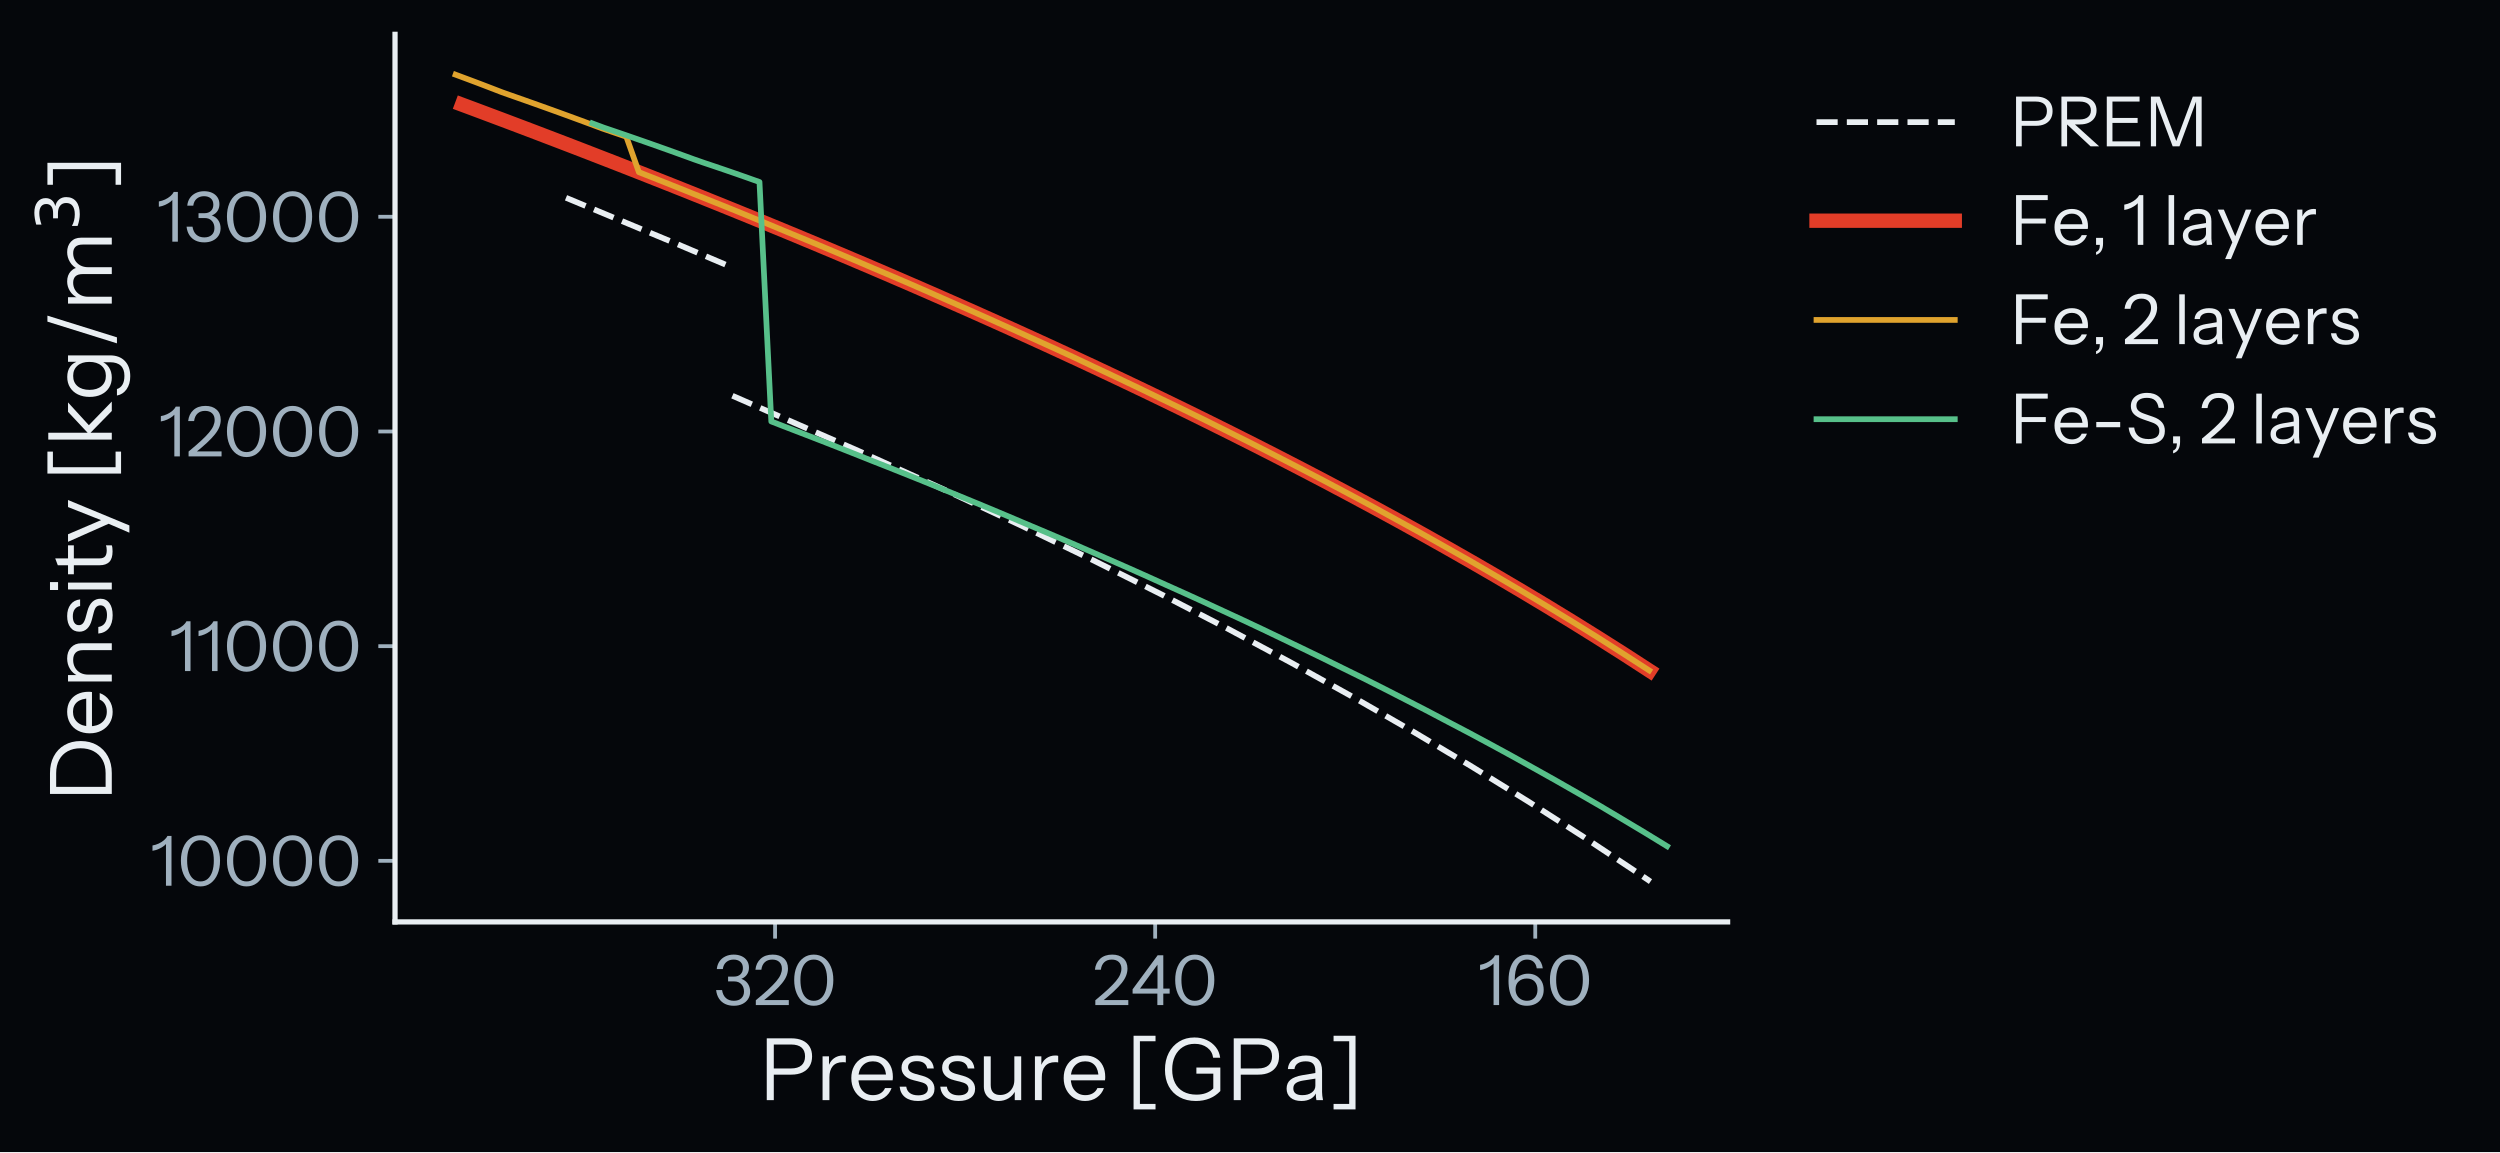
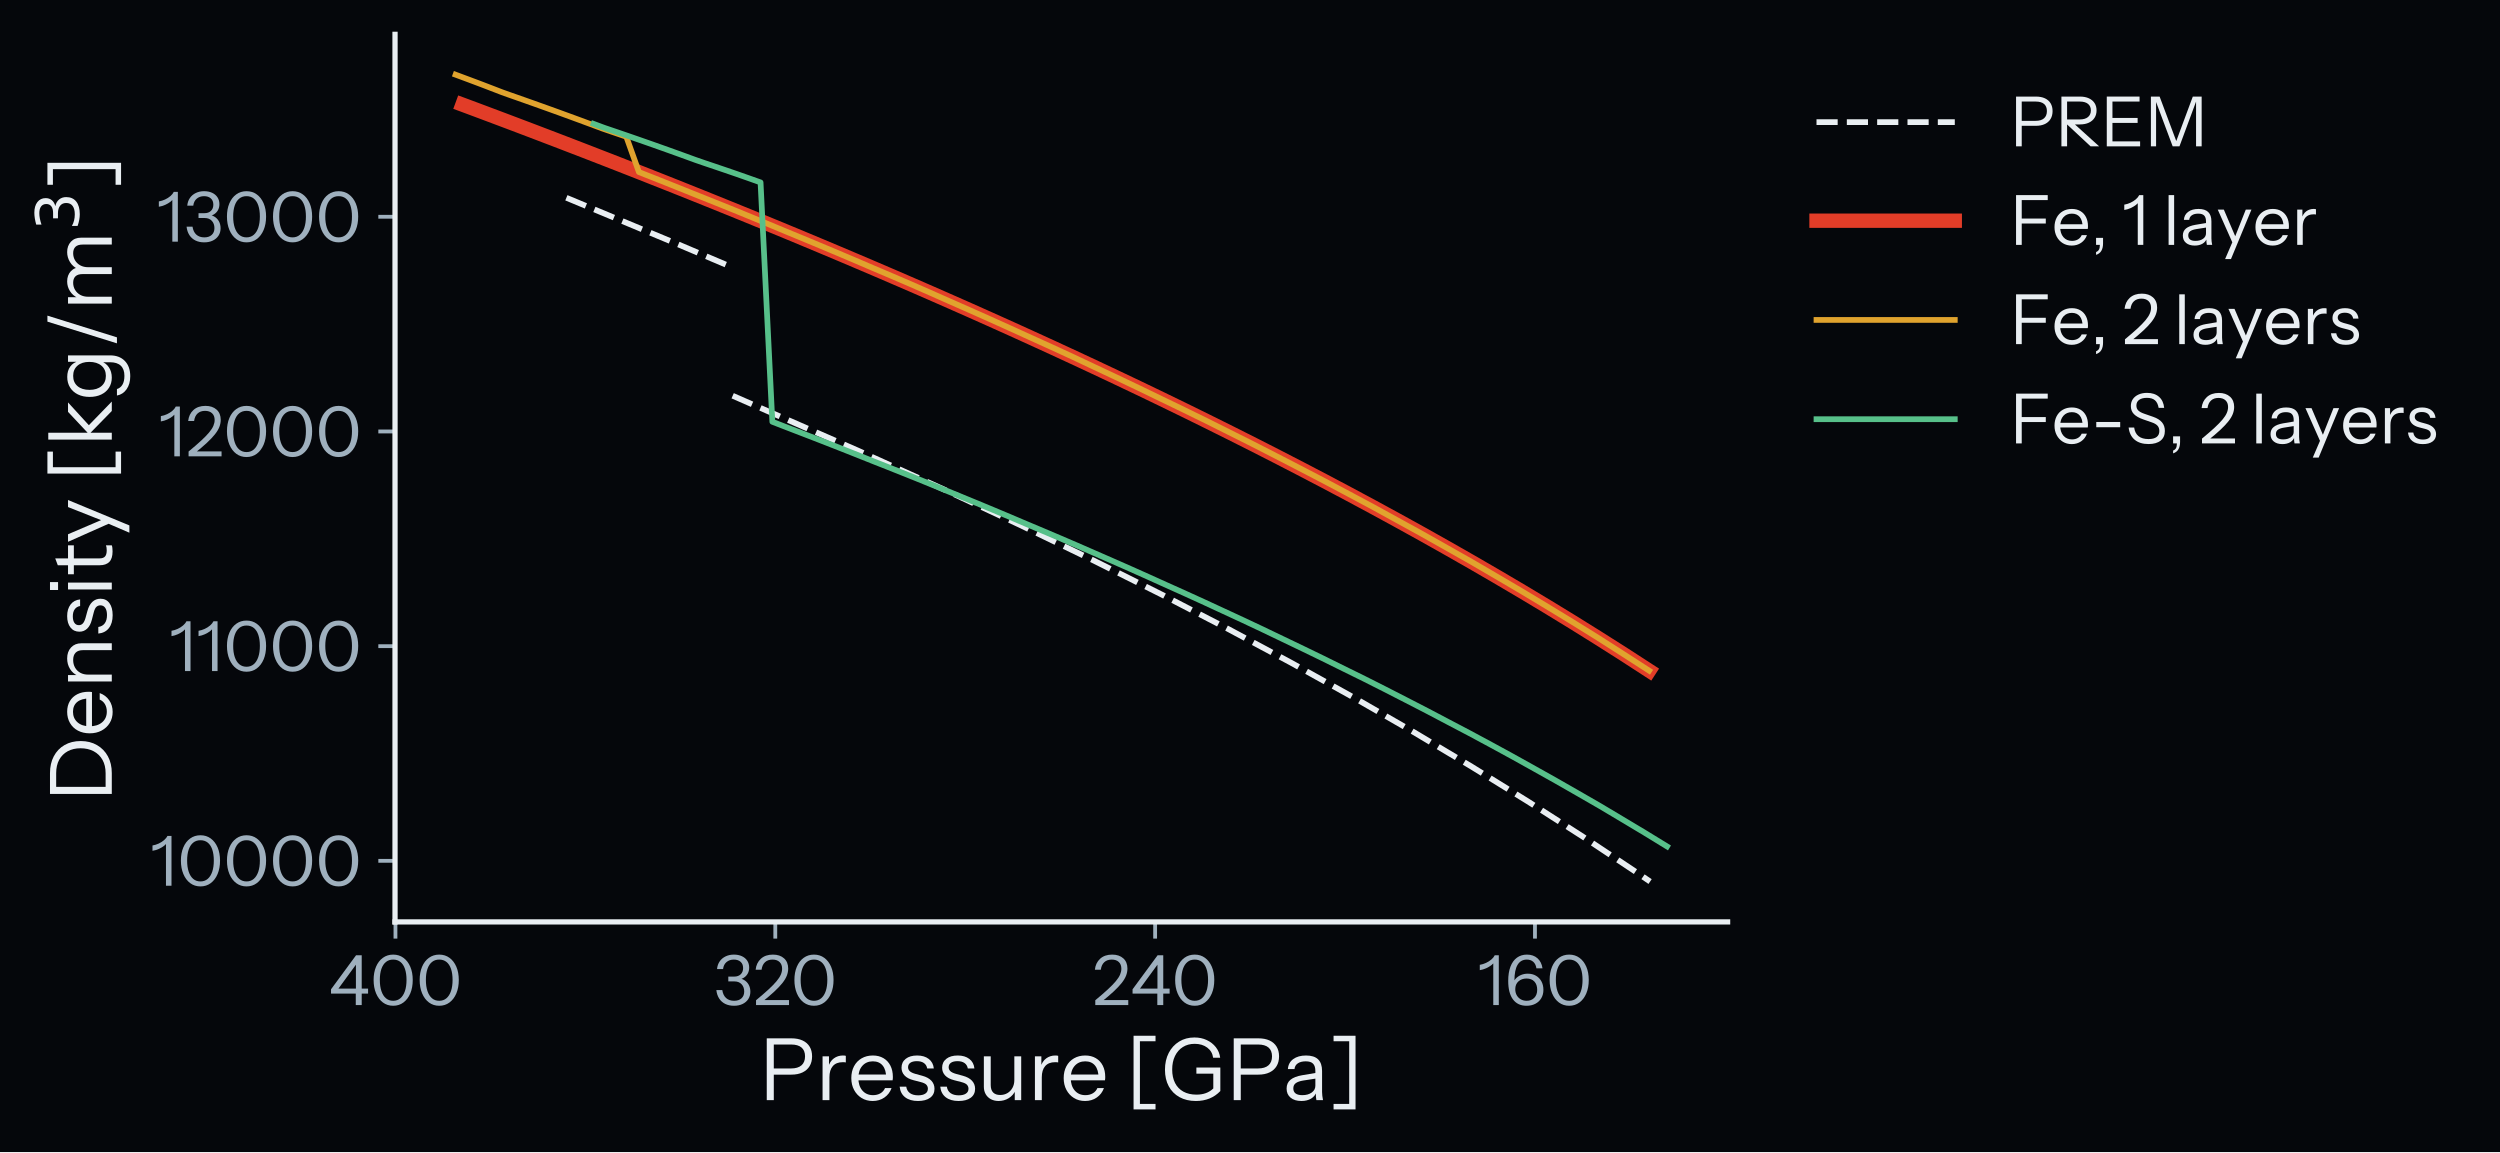
<svg xmlns="http://www.w3.org/2000/svg" xmlns:xlink="http://www.w3.org/1999/xlink" width="524.229pt" height="241.579pt" viewBox="0 0 524.229 241.579" version="1.1">
  <defs>
    <style type="text/css">*{stroke-linejoin: round; stroke-linecap: butt}</style>
  </defs>
  <g id="figure_1">
    <g id="patch_1">
      <path d="M 0 241.579  L 524.229 241.579  L 524.229 0  L 0 0  z " style="fill: #05070b" />
    </g>
    <g id="axes_1">
      <g id="patch_2">
        <path d="M 82.833 193.316  L 362.265 193.316  L 362.265 7.2  L 82.833 7.2  z " style="fill: #05070b" />
      </g>
      <g id="matplotlib.axis_1">
        <g id="xtick_1">
          <g id="line2d_1">
            <defs>
              <path id="m2e974000b8" d="M 0 0  L 0 3.5  " style="stroke: #9fb0be; stroke-width: 0.8" />
            </defs>
            <g>
-               <use xlink:href="#m2e974000b8" x="321.931" y="193.316" style="fill: #9fb0be; stroke: #9fb0be; stroke-width: 0.8" />
+               <use xlink:href="#m2e974000b8" x="321.87" y="193.316" style="fill: #9fb0be; stroke: #9fb0be; stroke-width: 0.8" />
            </g>
          </g>
          <g id="text_1">
-             <g style="fill: #9fb0be" transform="translate(309.9258 210.7564) scale(0.145 -0.145)">
+             <g style="fill: #9fb0be" transform="translate(309.8644 210.7564) scale(0.145 -0.145)">
              <defs>
                <path id="InstrumentSans-Regular-31" d="M 1440 0  L 1440 4083  L 1574 4051  Q 1498 3878 1280 3705  Q 1062 3533 777 3405  Q 493 3277 192 3232  L 192 3725  Q 493 3776 768 3904  Q 1043 4032 1257 4214  Q 1472 4397 1574 4608  L 1952 4608  L 1952 0  L 1440 0  z " transform="scale(0.015625)" />
                <path id="InstrumentSans-Regular-36" d="M 2010 -64  Q 1197 -64 758 528  Q 320 1120 320 2240  Q 320 3014 528 3558  Q 736 4102 1126 4387  Q 1517 4672 2054 4672  Q 2643 4672 3027 4333  Q 3411 3994 3494 3398  L 2931 3398  Q 2874 3795 2640 4003  Q 2406 4211 2048 4211  Q 1478 4211 1187 3724  Q 896 3238 896 2266  L 896 1850  L 749 1907  Q 806 2208 1004 2432  Q 1203 2656 1497 2781  Q 1792 2906 2131 2906  Q 2566 2906 2889 2717  Q 3213 2528 3395 2192  Q 3578 1856 3578 1408  Q 3578 966 3379 633  Q 3181 301 2829 118  Q 2477 -64 2010 -64  z M 2029 397  Q 2464 397 2733 672  Q 3002 947 3002 1414  Q 3002 1901 2742 2179  Q 2483 2458 2016 2458  Q 1568 2458 1270 2195  Q 973 1933 973 1472  Q 973 1152 1110 909  Q 1248 666 1488 531  Q 1728 397 2029 397  z " transform="scale(0.015625)" />
                <path id="InstrumentSans-Regular-30" d="M 2131 -64  Q 1587 -64 1180 240  Q 774 544 547 1085  Q 320 1626 320 2323  Q 320 3021 544 3549  Q 768 4077 1177 4374  Q 1587 4672 2131 4672  Q 2675 4672 3081 4374  Q 3488 4077 3715 3549  Q 3942 3021 3942 2323  Q 3942 1619 3715 1081  Q 3488 544 3081 240  Q 2675 -64 2131 -64  z M 2131 397  Q 2522 397 2797 630  Q 3072 864 3219 1296  Q 3366 1728 3366 2330  Q 3366 2925 3222 3347  Q 3078 3770 2803 3990  Q 2528 4211 2131 4211  Q 1734 4211 1459 3987  Q 1184 3763 1040 3344  Q 896 2925 896 2330  Q 896 1728 1043 1293  Q 1190 858 1465 627  Q 1741 397 2131 397  z " transform="scale(0.015625)" />
              </defs>
              <use xlink:href="#InstrumentSans-Regular-31" />
              <use xlink:href="#InstrumentSans-Regular-36" transform="translate(39.09999 0)" />
              <use xlink:href="#InstrumentSans-Regular-30" transform="translate(98.99998 0)" />
            </g>
          </g>
        </g>
        <g id="xtick_2">
          <g id="line2d_2">
            <g>
-               <use xlink:href="#m2e974000b8" x="242.229" y="193.316" style="fill: #9fb0be; stroke: #9fb0be; stroke-width: 0.8" />
+               <use xlink:href="#m2e974000b8" x="242.221" y="193.316" style="fill: #9fb0be; stroke: #9fb0be; stroke-width: 0.8" />
            </g>
          </g>
          <g id="text_2">
-             <g style="fill: #9fb0be" transform="translate(229.0999 210.7564) scale(0.145 -0.145)">
+             <g style="fill: #9fb0be" transform="translate(229.0919 210.7564) scale(0.145 -0.145)">
              <defs>
                <path id="InstrumentSans-Regular-32" d="M 256 0  L 256 448  Q 947 1018 1411 1446  Q 1875 1875 2153 2208  Q 2432 2541 2550 2819  Q 2669 3098 2669 3366  Q 2669 3763 2432 3987  Q 2195 4211 1779 4211  Q 1350 4211 1088 3968  Q 826 3725 768 3270  L 218 3270  Q 282 3898 701 4285  Q 1120 4672 1818 4672  Q 2464 4672 2848 4326  Q 3232 3981 3232 3379  Q 3232 3053 3107 2726  Q 2982 2400 2697 2041  Q 2413 1683 1949 1251  Q 1485 819 800 275  L 678 461  L 3309 461  L 3309 0  L 256 0  z " transform="scale(0.015625)" />
                <path id="InstrumentSans-Regular-34" d="M 2509 0  L 2509 1216  L 2522 1344  L 2522 3974  L 2694 3974  L 749 1312  L 576 1523  L 3648 1523  L 3648 1062  L 218 1062  L 218 1459  L 2534 4608  L 3059 4608  L 3059 0  L 2509 0  z " transform="scale(0.015625)" />
              </defs>
              <use xlink:href="#InstrumentSans-Regular-32" />
              <use xlink:href="#InstrumentSans-Regular-34" transform="translate(54.49999 0)" />
              <use xlink:href="#InstrumentSans-Regular-30" transform="translate(114.5 0)" />
            </g>
          </g>
        </g>
        <g id="xtick_3">
          <g id="line2d_3">
            <g>
-               <use xlink:href="#m2e974000b8" x="162.527" y="193.316" style="fill: #9fb0be; stroke: #9fb0be; stroke-width: 0.8" />
+               <use xlink:href="#m2e974000b8" x="162.572" y="193.316" style="fill: #9fb0be; stroke: #9fb0be; stroke-width: 0.8" />
            </g>
          </g>
          <g id="text_3">
-             <g style="fill: #9fb0be" transform="translate(149.5858 210.7564) scale(0.145 -0.145)">
+             <g style="fill: #9fb0be" transform="translate(149.6312 210.7564) scale(0.145 -0.145)">
              <defs>
                <path id="InstrumentSans-Regular-33" d="M 1894 -64  Q 1434 -64 1085 105  Q 736 275 521 601  Q 307 928 256 1389  L 806 1389  Q 877 909 1158 653  Q 1440 397 1901 397  Q 2336 397 2585 627  Q 2835 858 2835 1254  Q 2835 1670 2592 1929  Q 2349 2189 1939 2189  L 1363 2189  L 1363 2637  L 1920 2637  Q 2291 2637 2512 2851  Q 2733 3066 2733 3424  Q 2733 3802 2499 4006  Q 2266 4211 1869 4211  Q 1478 4211 1203 3984  Q 928 3757 877 3334  L 320 3334  Q 358 3744 563 4041  Q 768 4339 1110 4505  Q 1453 4672 1882 4672  Q 2298 4672 2618 4525  Q 2938 4378 3117 4106  Q 3296 3834 3296 3469  Q 3296 3142 3149 2892  Q 3002 2643 2749 2502  Q 2496 2362 2170 2362  L 2131 2496  Q 2522 2496 2806 2333  Q 3091 2170 3248 1888  Q 3405 1606 3405 1235  Q 3405 851 3213 556  Q 3021 262 2681 99  Q 2342 -64 1894 -64  z " transform="scale(0.015625)" />
              </defs>
              <use xlink:href="#InstrumentSans-Regular-33" />
              <use xlink:href="#InstrumentSans-Regular-32" transform="translate(57.39999 0)" />
              <use xlink:href="#InstrumentSans-Regular-30" transform="translate(111.9 0)" />
            </g>
          </g>
        </g>
-         <g id="text_4">
+         <g id="xtick_4">
+           <g id="line2d_4">
+             <g>
+               <use xlink:href="#m2e974000b8" x="82.924" y="193.316" style="fill: #9fb0be; stroke: #9fb0be; stroke-width: 0.8" />
+             </g>
+           </g>
+           <g id="text_4">
+             <g style="fill: #9fb0be" transform="translate(68.91756 210.7564) scale(0.145 -0.145)">
+               <use xlink:href="#InstrumentSans-Regular-34" />
+               <use xlink:href="#InstrumentSans-Regular-30" transform="translate(59.99999 0)" />
+               <use xlink:href="#InstrumentSans-Regular-30" transform="translate(126.6 0)" />
+             </g>
+           </g>
+         </g>
+         <g id="text_5">
          <g style="fill: #e9eef2" transform="translate(159.2354 230.6889) scale(0.18 -0.18)">
            <defs>
              <path id="InstrumentSans-Regular-50" d="M 550 0  L 550 4608  L 2381 4608  Q 2874 4608 3219 4448  Q 3565 4288 3747 3987  Q 3930 3686 3930 3264  Q 3930 2842 3747 2538  Q 3565 2234 3219 2067  Q 2874 1901 2381 1901  L 934 1901  L 934 2362  L 2362 2362  Q 2874 2362 3139 2595  Q 3405 2829 3405 3264  Q 3405 3699 3142 3923  Q 2880 4147 2362 4147  L 1075 4147  L 1075 0  L 550 0  z " transform="scale(0.015625)" />
              <path id="InstrumentSans-Regular-72" d="M 512 0  L 512 3264  L 992 3264  L 992 2432  L 1024 2432  L 1024 0  L 512 0  z M 1024 1702  L 941 2477  Q 1056 2893 1350 3110  Q 1645 3328 2029 3328  Q 2189 3328 2246 3302  L 2246 2810  Q 2214 2822 2156 2825  Q 2099 2829 2016 2829  Q 1530 2829 1277 2537  Q 1024 2246 1024 1702  z " transform="scale(0.015625)" />
              <path id="InstrumentSans-Regular-65" d="M 1850 -64  Q 1382 -64 1024 157  Q 666 378 461 762  Q 256 1146 256 1645  Q 256 2144 457 2525  Q 659 2906 1024 3117  Q 1389 3328 1862 3328  Q 2317 3328 2653 3129  Q 2989 2931 3171 2572  Q 3354 2214 3354 1728  Q 3354 1664 3350 1606  Q 3347 1549 3334 1478  L 640 1478  L 640 1907  L 3021 1907  L 2854 1670  Q 2854 2259 2595 2576  Q 2336 2893 1862 2893  Q 1376 2893 1078 2557  Q 781 2221 781 1651  Q 781 1069 1078 720  Q 1376 371 1875 371  Q 2189 371 2425 508  Q 2662 646 2771 902  L 3258 902  Q 3098 454 2723 195  Q 2349 -64 1850 -64  z " transform="scale(0.015625)" />
              <path id="InstrumentSans-Regular-73" d="M 1619 -64  Q 1018 -64 659 214  Q 301 493 250 1005  L 742 1005  Q 787 691 1017 524  Q 1248 358 1632 358  Q 1971 358 2163 486  Q 2355 614 2355 851  Q 2355 1018 2246 1142  Q 2138 1267 1811 1350  L 1286 1485  Q 838 1600 614 1840  Q 390 2080 390 2413  Q 390 2835 704 3081  Q 1018 3328 1555 3328  Q 2086 3328 2419 3072  Q 2752 2816 2797 2362  L 2304 2362  Q 2259 2624 2060 2765  Q 1862 2906 1536 2906  Q 1222 2906 1049 2787  Q 877 2669 877 2451  Q 877 2285 1001 2163  Q 1126 2042 1421 1958  L 1933 1818  Q 2387 1696 2617 1446  Q 2848 1197 2848 845  Q 2848 416 2521 176  Q 2195 -64 1619 -64  z " transform="scale(0.015625)" />
              <path id="InstrumentSans-Regular-75" d="M 1574 -64  Q 1254 -64 1004 67  Q 755 198 614 438  Q 474 678 474 992  L 474 3264  L 986 3264  L 986 1126  Q 986 755 1168 569  Q 1350 384 1690 384  Q 1997 384 2233 525  Q 2470 666 2608 918  Q 2746 1171 2746 1498  L 2829 723  Q 2669 358 2329 147  Q 1990 -64 1574 -64  z M 2778 0  L 2778 768  L 2746 768  L 2746 3264  L 3258 3264  L 3258 0  L 2778 0  z " transform="scale(0.015625)" />
              <path id="InstrumentSans-Regular-20" transform="scale(0.015625)" />
              <path id="InstrumentSans-Regular-5b" d="M 576 -691  L 576 4800  L 2214 4800  L 2214 4390  L 1050 4390  L 1050 -282  L 2214 -282  L 2214 -691  L 576 -691  z " transform="scale(0.015625)" />
              <path id="InstrumentSans-Regular-47" d="M 2624 -64  Q 1920 -64 1401 224  Q 883 512 601 1033  Q 320 1555 320 2266  Q 320 2976 598 3517  Q 877 4058 1373 4365  Q 1869 4672 2515 4672  Q 3021 4672 3433 4480  Q 3846 4288 4112 3949  Q 4378 3610 4435 3162  L 3910 3162  Q 3846 3635 3472 3916  Q 3098 4198 2534 4198  Q 2029 4198 1651 3958  Q 1274 3718 1066 3289  Q 858 2861 858 2278  Q 858 1696 1072 1277  Q 1286 858 1692 634  Q 2099 410 2669 410  Q 3059 410 3366 522  Q 3674 634 3923 870  L 4448 678  Q 4096 307 3638 121  Q 3181 -64 2624 -64  z M 3923 678  L 3923 2170  L 4122 1971  L 2662 1971  L 2662 2432  L 4448 2432  L 4448 678  L 3923 678  z " transform="scale(0.015625)" />
              <path id="InstrumentSans-Regular-61" d="M 2515 0  Q 2490 109 2480 249  Q 2470 390 2470 608  L 2438 608  L 2438 2170  Q 2438 2541 2268 2717  Q 2099 2893 1722 2893  Q 1350 2893 1129 2742  Q 909 2592 883 2317  L 390 2317  Q 422 2790 787 3059  Q 1152 3328 1741 3328  Q 2349 3328 2643 3040  Q 2938 2752 2938 2176  L 2938 608  Q 2938 467 2957 316  Q 2976 166 3008 0  L 2515 0  z M 1395 -64  Q 890 -64 592 182  Q 294 429 294 858  Q 294 1286 588 1523  Q 883 1760 1446 1856  L 2586 2048  L 2586 1626  L 1523 1459  Q 1165 1402 979 1267  Q 794 1133 794 877  Q 794 627 963 499  Q 1133 371 1466 371  Q 1894 371 2166 566  Q 2438 762 2438 1075  L 2522 621  Q 2419 294 2121 115  Q 1824 -64 1395 -64  z " transform="scale(0.015625)" />
              <path id="InstrumentSans-Regular-5d" d="M 2022 4800  L 2022 -691  L 384 -691  L 384 -282  L 1549 -282  L 1549 4390  L 384 4390  L 384 4800  L 2022 4800  z " transform="scale(0.015625)" />
            </defs>
            <use xlink:href="#InstrumentSans-Regular-50" />
            <use xlink:href="#InstrumentSans-Regular-72" transform="translate(65.59999 0)" />
            <use xlink:href="#InstrumentSans-Regular-65" transform="translate(103.1 0)" />
            <use xlink:href="#InstrumentSans-Regular-73" transform="translate(159.5 0)" />
            <use xlink:href="#InstrumentSans-Regular-73" transform="translate(206.8 0)" />
            <use xlink:href="#InstrumentSans-Regular-75" transform="translate(254.0999 0)" />
            <use xlink:href="#InstrumentSans-Regular-72" transform="translate(312.9999 0)" />
            <use xlink:href="#InstrumentSans-Regular-65" transform="translate(350.4999 0)" />
            <use xlink:href="#InstrumentSans-Regular-20" transform="translate(406.8999 0)" />
            <use xlink:href="#InstrumentSans-Regular-5b" transform="translate(426.8999 0)" />
            <use xlink:href="#InstrumentSans-Regular-47" transform="translate(467.4999 0)" />
            <use xlink:href="#InstrumentSans-Regular-50" transform="translate(543.9999 0)" />
            <use xlink:href="#InstrumentSans-Regular-61" transform="translate(609.5999 0)" />
            <use xlink:href="#InstrumentSans-Regular-5d" transform="translate(662.8999 0)" />
          </g>
        </g>
      </g>
      <g id="matplotlib.axis_2">
        <g id="ytick_1">
-           <g id="line2d_4">
+           <g id="line2d_5">
            <defs>
              <path id="m2f46859ac6" d="M 0 0  L -3.5 0  " style="stroke: #9fb0be; stroke-width: 0.8" />
            </defs>
            <g>
              <use xlink:href="#m2f46859ac6" x="82.833" y="180.51" style="fill: #9fb0be; stroke: #9fb0be; stroke-width: 0.8" />
            </g>
          </g>
-           <g id="text_5">
-             <g style="fill: #9fb0be" transform="translate(31.54 185.7297) scale(0.145 -0.145)">
+           <g id="text_6">
+             <g style="fill: #9fb0be" transform="translate(31.54 185.7295) scale(0.145 -0.145)">
              <use xlink:href="#InstrumentSans-Regular-31" />
              <use xlink:href="#InstrumentSans-Regular-30" transform="translate(39.09999 0)" />
              <use xlink:href="#InstrumentSans-Regular-30" transform="translate(105.7 0)" />
              <use xlink:href="#InstrumentSans-Regular-30" transform="translate(172.3 0)" />
              <use xlink:href="#InstrumentSans-Regular-30" transform="translate(238.9 0)" />
            </g>
          </g>
        </g>
        <g id="ytick_2">
-           <g id="line2d_5">
-             <g>
-               <use xlink:href="#m2f46859ac6" x="82.833" y="135.493" style="fill: #9fb0be; stroke: #9fb0be; stroke-width: 0.8" />
-             </g>
-           </g>
-           <g id="text_6">
-             <g style="fill: #9fb0be" transform="translate(35.5275 140.7133) scale(0.145 -0.145)">
+           <g id="line2d_6">
+             <g>
+               <use xlink:href="#m2f46859ac6" x="82.833" y="135.492" style="fill: #9fb0be; stroke: #9fb0be; stroke-width: 0.8" />
+             </g>
+           </g>
+           <g id="text_7">
+             <g style="fill: #9fb0be" transform="translate(35.5275 140.7116) scale(0.145 -0.145)">
              <use xlink:href="#InstrumentSans-Regular-31" />
              <use xlink:href="#InstrumentSans-Regular-31" transform="translate(39.09999 0)" />
              <use xlink:href="#InstrumentSans-Regular-30" transform="translate(78.19998 0)" />
              <use xlink:href="#InstrumentSans-Regular-30" transform="translate(144.8 0)" />
              <use xlink:href="#InstrumentSans-Regular-30" transform="translate(211.4 0)" />
            </g>
          </g>
        </g>
        <g id="ytick_3">
-           <g id="line2d_6">
-             <g>
-               <use xlink:href="#m2f46859ac6" x="82.833" y="90.477" style="fill: #9fb0be; stroke: #9fb0be; stroke-width: 0.8" />
-             </g>
-           </g>
-           <g id="text_7">
-             <g style="fill: #9fb0be" transform="translate(33.29359 95.69683) scale(0.145 -0.145)">
+           <g id="line2d_7">
+             <g>
+               <use xlink:href="#m2f46859ac6" x="82.833" y="90.474" style="fill: #9fb0be; stroke: #9fb0be; stroke-width: 0.8" />
+             </g>
+           </g>
+           <g id="text_8">
+             <g style="fill: #9fb0be" transform="translate(33.29359 95.69359) scale(0.145 -0.145)">
              <use xlink:href="#InstrumentSans-Regular-31" />
              <use xlink:href="#InstrumentSans-Regular-32" transform="translate(39.09999 0)" />
              <use xlink:href="#InstrumentSans-Regular-30" transform="translate(93.59998 0)" />
              <use xlink:href="#InstrumentSans-Regular-30" transform="translate(160.2 0)" />
              <use xlink:href="#InstrumentSans-Regular-30" transform="translate(226.8 0)" />
            </g>
          </g>
        </g>
        <g id="ytick_4">
-           <g id="line2d_7">
-             <g>
-               <use xlink:href="#m2f46859ac6" x="82.833" y="45.46" style="fill: #9fb0be; stroke: #9fb0be; stroke-width: 0.8" />
-             </g>
-           </g>
-           <g id="text_8">
-             <g style="fill: #9fb0be" transform="translate(32.87219 50.68041) scale(0.145 -0.145)">
+           <g id="line2d_8">
+             <g>
+               <use xlink:href="#m2f46859ac6" x="82.833" y="45.456" style="fill: #9fb0be; stroke: #9fb0be; stroke-width: 0.8" />
+             </g>
+           </g>
+           <g id="text_9">
+             <g style="fill: #9fb0be" transform="translate(32.87219 50.67563) scale(0.145 -0.145)">
              <use xlink:href="#InstrumentSans-Regular-31" />
              <use xlink:href="#InstrumentSans-Regular-33" transform="translate(39.09999 0)" />
              <use xlink:href="#InstrumentSans-Regular-30" transform="translate(96.49998 0)" />
              <use xlink:href="#InstrumentSans-Regular-30" transform="translate(163.1 0)" />
              <use xlink:href="#InstrumentSans-Regular-30" transform="translate(229.7 0)" />
            </g>
          </g>
        </g>
-         <g id="text_9">
+         <g id="text_10">
          <g style="fill: #e9eef2" transform="translate(23.58 168.0282) rotate(-90) scale(0.18 -0.18)">
            <defs>
              <path id="InstrumentSans-Regular-44" d="M 864 0  L 864 461  L 2099 461  Q 2675 461 3091 694  Q 3507 928 3731 1350  Q 3955 1773 3955 2330  Q 3955 2880 3731 3289  Q 3507 3699 3094 3923  Q 2682 4147 2099 4147  L 864 4147  L 864 4608  L 2099 4608  Q 2822 4608 3360 4323  Q 3898 4038 4195 3523  Q 4493 3008 4493 2317  Q 4493 1626 4192 1104  Q 3891 582 3356 291  Q 2822 0 2106 0  L 864 0  z M 550 0  L 550 4608  L 1075 4608  L 1075 0  L 550 0  z " transform="scale(0.015625)" />
              <path id="InstrumentSans-Regular-6e" d="M 512 0  L 512 3264  L 992 3264  L 992 2496  L 1024 2496  L 1024 0  L 512 0  z M 2848 0  L 2848 2138  Q 2848 2509 2662 2694  Q 2477 2880 2112 2880  Q 1792 2880 1545 2739  Q 1299 2598 1161 2348  Q 1024 2099 1024 1766  L 941 2541  Q 1107 2906 1449 3117  Q 1792 3328 2227 3328  Q 2739 3328 3049 3037  Q 3360 2746 3360 2272  L 3360 0  L 2848 0  z " transform="scale(0.015625)" />
              <path id="InstrumentSans-Regular-69" d="M 512 0  L 512 3264  L 1024 3264  L 1024 0  L 512 0  z M 472 4006  L 472 4608  L 1061 4608  L 1061 4006  L 472 4006  z " transform="scale(0.015625)" />
              <path id="InstrumentSans-Regular-74" d="M 1818 -58  Q 1274 -58 1027 188  Q 781 435 781 902  L 781 4026  L 1293 4218  L 1293 909  Q 1293 634 1433 506  Q 1574 378 1894 378  Q 2022 378 2115 394  Q 2208 410 2266 435  L 2266 0  Q 2202 -26 2083 -42  Q 1965 -58 1818 -58  z M 109 2829  L 109 3264  L 2266 3264  L 2266 2829  L 109 2829  z " transform="scale(0.015625)" />
              <path id="InstrumentSans-Regular-79" d="M 794 -1312  L 1523 384  L 1638 563  L 2707 3264  L 3232 3264  L 1338 -1312  L 794 -1312  z M 1581 -32  L 115 3264  L 678 3264  L 1939 314  L 1581 -32  z " transform="scale(0.015625)" />
              <path id="InstrumentSans-Regular-6b" d="M 512 0  L 512 4736  L 1024 4736  L 1024 0  L 512 0  z M 2643 0  L 909 1696  L 2579 3264  L 3283 3264  L 1408 1549  L 1440 1850  L 3347 0  L 2643 0  z " transform="scale(0.015625)" />
              <path id="InstrumentSans-Regular-67" d="M 1811 -1376  Q 1229 -1376 841 -1104  Q 454 -832 371 -384  L 858 -384  Q 928 -640 1174 -790  Q 1421 -941 1843 -941  Q 2342 -941 2598 -669  Q 2854 -397 2854 128  L 2854 826  L 2918 813  Q 2810 442 2483 221  Q 2157 0 1709 0  Q 1280 0 953 208  Q 627 416 448 787  Q 269 1158 269 1651  Q 269 2150 454 2528  Q 640 2906 976 3114  Q 1312 3322 1760 3322  Q 2221 3322 2531 3098  Q 2842 2874 2944 2458  L 2886 2451  L 2886 3264  L 3366 3264  L 3366 128  Q 3366 -570 2950 -973  Q 2534 -1376 1811 -1376  z M 1837 442  Q 2317 442 2598 774  Q 2880 1107 2880 1677  Q 2880 2234 2598 2557  Q 2317 2880 1837 2880  Q 1350 2880 1072 2553  Q 794 2227 794 1658  Q 794 1101 1075 771  Q 1357 442 1837 442  z " transform="scale(0.015625)" />
              <path id="InstrumentSans-Regular-2f" d="M 384 -384  L 2003 4800  L 2451 4800  L 832 -384  L 384 -384  z " transform="scale(0.015625)" />
              <path id="InstrumentSans-Regular-6d" d="M 512 0  L 512 3264  L 992 3264  L 992 2496  L 1024 2496  L 1024 0  L 512 0  z M 2714 0  L 2714 2163  Q 2714 2534 2547 2707  Q 2381 2880 2067 2880  Q 1773 2880 1536 2739  Q 1299 2598 1161 2348  Q 1024 2099 1024 1766  L 941 2541  Q 1107 2906 1440 3117  Q 1773 3328 2163 3328  Q 2637 3328 2931 3049  Q 3226 2771 3226 2298  L 3226 0  L 2714 0  z M 4915 0  L 4915 2163  Q 4915 2534 4748 2707  Q 4582 2880 4269 2880  Q 3974 2880 3737 2739  Q 3501 2598 3363 2348  Q 3226 2099 3226 1766  L 3098 2541  Q 3264 2906 3609 3117  Q 3955 3328 4352 3328  Q 4826 3328 5126 3049  Q 5427 2771 5427 2298  L 5427 0  L 4915 0  z " transform="scale(0.015625)" />
              <path id="DejaVuSans-33" d="M 2597 2516  Q 3050 2419 3304 2112  Q 3559 1806 3559 1356  Q 3559 666 3084 287  Q 2609 -91 1734 -91  Q 1441 -91 1130 -33  Q 819 25 488 141  L 488 750  Q 750 597 1062 519  Q 1375 441 1716 441  Q 2309 441 2620 675  Q 2931 909 2931 1356  Q 2931 1769 2642 2001  Q 2353 2234 1838 2234  L 1294 2234  L 1294 2753  L 1863 2753  Q 2328 2753 2575 2939  Q 2822 3125 2822 3475  Q 2822 3834 2567 4026  Q 2313 4219 1838 4219  Q 1578 4219 1281 4162  Q 984 4106 628 3988  L 628 4550  Q 988 4650 1302 4700  Q 1616 4750 1894 4750  Q 2613 4750 3031 4423  Q 3450 4097 3450 3541  Q 3450 3153 3228 2886  Q 3006 2619 2597 2516  z " transform="scale(0.015625)" />
            </defs>
            <use xlink:href="#InstrumentSans-Regular-44" transform="translate(0 0.765625)" />
            <use xlink:href="#InstrumentSans-Regular-65" transform="translate(75.19998 0.765625)" />
            <use xlink:href="#InstrumentSans-Regular-6e" transform="translate(131.6 0.765625)" />
            <use xlink:href="#InstrumentSans-Regular-73" transform="translate(191.5 0.765625)" />
            <use xlink:href="#InstrumentSans-Regular-69" transform="translate(238.8 0.765625)" />
            <use xlink:href="#InstrumentSans-Regular-74" transform="translate(262.7999 0.765625)" />
            <use xlink:href="#InstrumentSans-Regular-79" transform="translate(300.4999 0.765625)" />
            <use xlink:href="#InstrumentSans-Regular-20" transform="translate(352.7999 0.765625)" />
            <use xlink:href="#InstrumentSans-Regular-5b" transform="translate(372.7999 0.765625)" />
            <use xlink:href="#InstrumentSans-Regular-6b" transform="translate(413.3999 0.765625)" />
            <use xlink:href="#InstrumentSans-Regular-67" transform="translate(466.8999 0.765625)" />
            <use xlink:href="#InstrumentSans-Regular-2f" transform="translate(527.4999 0.765625)" />
            <use xlink:href="#InstrumentSans-Regular-6d" transform="translate(571.7999 0.765625)" />
            <use xlink:href="#DejaVuSans-33" transform="translate(664.9569 39.04688) scale(0.7)" />
            <use xlink:href="#InstrumentSans-Regular-5d" transform="translate(712.2274 0.765625)" />
          </g>
        </g>
      </g>
-       <g id="line2d_8">
-         <path d="M 118.688 41.476  L 119.528 41.822  L 142.149 51.245  L 153.582 56.102  L 153.582 56.102  " clip-path="url(#pd178bec94d)" style="fill: none; stroke-dasharray: 4.44,1.92; stroke-dashoffset: 0; stroke: #e9eef2; stroke-width: 1.2" />
-       </g>
      <g id="line2d_9">
-         <path d="M 153.582 82.989  L 179.933 94.519  L 197.813 102.589  L 213.899 110.091  L 229.008 117.38  L 243.437 124.588  L 257.328 131.773  L 270.749 138.965  L 283.745 146.18  L 296.351 153.432  L 308.577 160.72  L 320.445 168.053  L 331.965 175.432  L 343.144 182.855  L 346.09 184.857  L 346.09 184.857  " clip-path="url(#pd178bec94d)" style="fill: none; stroke-dasharray: 4.44,1.92; stroke-dashoffset: 0; stroke: #e9eef2; stroke-width: 1.2" />
+         <path d="M 118.763 41.472  L 119.602 41.817  L 142.208 51.24  L 153.634 56.097  L 153.634 56.097  " clip-path="url(#p41ad4bad2e)" style="fill: none; stroke-dasharray: 4.44,1.92; stroke-dashoffset: 0; stroke: #e9eef2; stroke-width: 1.2" />
      </g>
      <g id="line2d_10">
-         <path d="M 96.882 21.941  L 96.93 21.959  L 97.077 22.014  L 97.322 22.105  L 97.665 22.232  L 98.105 22.396  L 98.642 22.596  L 99.278 22.833  L 100.01 23.107  L 100.839 23.417  L 101.766 23.765  L 102.788 24.149  L 103.907 24.568  L 105.122 25.024  L 106.432 25.518  L 107.838 26.049  L 109.338 26.617  L 110.933 27.221  L 112.621 27.864  L 114.403 28.544  L 116.277 29.259  L 118.244 30.012  L 120.303 30.804  L 122.453 31.633  L 124.693 32.501  L 127.023 33.405  L 129.442 34.347  L 131.95 35.328  L 134.545 36.348  L 137.227 37.406  L 139.995 38.502  L 142.849 39.636  L 145.787 40.812  L 148.808 42.025  L 151.913 43.278  L 155.098 44.571  L 158.365 45.904  L 161.711 47.277  L 165.136 48.689  L 168.639 50.144  L 172.218 51.638  L 175.873 53.176  L 179.602 54.753  L 183.404 56.371  L 187.278 58.034  L 191.223 59.738  L 195.238 61.486  L 199.32 63.278  L 203.47 65.112  L 207.685 66.992  L 211.964 68.915  L 216.306 70.885  L 220.709 72.899  L 225.172 74.962  L 229.694 77.069  L 234.273 79.227  L 238.907 81.431  L 243.594 83.684  L 248.334 85.987  L 253.124 88.342  L 257.963 90.746  L 262.85 93.203  L 267.781 95.714  L 272.756 98.28  L 277.773 100.898  L 282.83 103.576  L 287.925 106.31  L 293.055 109.102  L 298.22 111.956  L 303.417 114.872  L 308.644 117.851  L 313.9 120.895  L 319.18 124.005  L 324.485 127.185  L 329.811 130.437  L 335.155 133.764  L 340.517 137.164  L 345.893 140.646  " clip-path="url(#pd178bec94d)" style="fill: none; stroke: #e23d28; stroke-width: 3; stroke-linecap: square" />
+         <path d="M 153.634 82.986  L 179.967 94.516  L 197.839 102.588  L 213.915 110.09  L 229.014 117.381  L 243.438 124.591  L 257.32 131.777  L 270.732 138.969  L 283.72 146.185  L 296.318 153.437  L 308.542 160.73  L 320.402 168.064  L 331.915 175.443  L 343.086 182.867  L 346.012 184.857  L 346.012 184.857  " clip-path="url(#p41ad4bad2e)" style="fill: none; stroke-dasharray: 4.44,1.92; stroke-dashoffset: 0; stroke: #e9eef2; stroke-width: 1.2" />
      </g>
      <g id="line2d_11">
-         <path d="M 95.534 15.66  L 95.584 15.678  L 95.734 15.734  L 95.984 15.827  L 96.334 15.956  L 96.783 16.123  L 97.332 16.327  L 97.98 16.569  L 98.727 16.848  L 99.574 17.165  L 100.519 17.522  L 101.563 17.921  L 102.705 18.359  L 103.945 18.836  L 105.282 19.352  L 106.716 19.861  L 108.247 20.397  L 109.874 20.969  L 111.598 21.579  L 113.416 22.227  L 115.33 22.914  L 117.338 23.639  L 119.44 24.404  L 121.635 25.21  L 123.923 26.057  L 126.303 26.945  L 128.775 27.79  L 131.334 28.664  L 133.968 36.103  L 136.679 37.168  L 139.47 38.273  L 142.344 39.419  L 145.302 40.608  L 148.344 41.821  L 151.468 43.066  L 154.672 44.366  L 157.956 45.71  L 161.318 47.099  L 164.759 48.533  L 168.276 49.984  L 171.87 51.476  L 175.538 53.015  L 179.28 54.602  L 183.094 56.236  L 186.98 57.881  L 190.936 59.58  L 194.962 61.342  L 199.055 63.157  L 203.214 64.987  L 207.439 66.864  L 211.727 68.797  L 216.078 70.778  L 220.49 72.775  L 224.962 74.831  L 229.492 76.966  L 234.079 79.119  L 238.72 81.326  L 243.415 83.597  L 248.162 85.887  L 252.959 88.234  L 257.805 90.656  L 262.698 93.106  L 267.635 95.63  L 272.617 98.197  L 277.639 100.81  L 282.702 103.493  L 287.802 106.218  L 292.939 109.04  L 298.109 111.879  L 303.311 114.81  L 308.543 117.764  L 313.803 120.832  L 319.088 123.936  L 324.397 127.127  L 329.727 130.369  L 335.076 133.689  L 340.442 137.117  L 345.822 140.588  " clip-path="url(#pd178bec94d)" style="fill: none; stroke: #e0a32e; stroke-width: 1.2; stroke-linecap: square" />
+         <path d="M 96.971 21.936  L 97.02 21.954  L 97.166 22.008  L 97.411 22.099  L 97.753 22.227  L 98.193 22.39  L 98.731 22.591  L 99.365 22.828  L 100.097 23.101  L 100.926 23.412  L 101.852 23.759  L 102.874 24.143  L 103.992 24.562  L 105.206 25.019  L 106.515 25.512  L 107.92 26.043  L 109.419 26.611  L 111.012 27.216  L 112.7 27.858  L 114.48 28.538  L 116.354 29.253  L 118.319 30.007  L 120.376 30.799  L 122.525 31.627  L 124.764 32.496  L 127.092 33.399  L 129.51 34.342  L 132.015 35.323  L 134.609 36.343  L 137.289 37.401  L 140.056 38.497  L 142.907 39.631  L 145.843 40.807  L 148.863 42.02  L 151.965 43.274  L 155.149 44.566  L 158.413 45.899  L 161.757 47.272  L 165.18 48.685  L 168.68 50.139  L 172.257 51.634  L 175.909 53.171  L 179.636 54.749  L 183.436 56.367  L 187.307 58.03  L 191.249 59.734  L 195.261 61.482  L 199.341 63.274  L 203.488 65.108  L 207.7 66.988  L 211.976 68.911  L 216.315 70.881  L 220.716 72.895  L 225.176 74.958  L 229.694 77.066  L 234.27 79.223  L 238.901 81.427  L 243.585 83.681  L 248.322 85.984  L 253.109 88.339  L 257.945 90.743  L 262.828 93.2  L 267.756 95.711  L 272.728 98.277  L 277.741 100.895  L 282.795 103.574  L 287.886 106.307  L 293.013 109.1  L 298.175 111.953  L 303.368 114.87  L 308.592 117.849  L 313.843 120.893  L 319.121 124.003  L 324.422 127.183  L 329.744 130.435  L 335.085 133.762  L 340.443 137.163  L 345.816 140.645  " clip-path="url(#p41ad4bad2e)" style="fill: none; stroke: #e23d28; stroke-width: 3; stroke-linecap: square" />
      </g>
      <g id="line2d_12">
-         <path d="M 124.203 25.867  L 124.252 25.886  L 124.398 25.94  L 124.643 26.031  L 124.985 26.159  L 125.424 26.324  L 125.961 26.525  L 126.595 26.762  L 127.327 27.009  L 128.155 27.29  L 129.08 27.605  L 130.101 27.953  L 131.219 28.337  L 132.432 28.756  L 133.741 29.21  L 135.145 29.699  L 136.644 30.226  L 138.238 30.789  L 139.925 31.389  L 141.706 32.028  L 143.58 32.705  L 145.546 33.422  L 147.604 34.138  L 149.754 34.86  L 151.995 35.621  L 154.326 36.423  L 156.747 37.273  L 159.257 38.165  L 161.734 88.377  L 164.172 89.325  L 166.672 90.288  L 169.234 91.272  L 171.856 92.288  L 174.541 93.335  L 177.286 94.414  L 180.094 95.527  L 182.963 96.672  L 185.893 97.825  L 188.884 99.013  L 191.936 100.236  L 195.049 101.496  L 198.221 102.804  L 201.452 104.131  L 204.742 105.483  L 208.091 106.873  L 211.496 108.302  L 214.959 109.773  L 218.477 111.251  L 222.051 112.767  L 225.679 114.326  L 229.36 115.93  L 233.094 117.561  L 236.879 119.227  L 240.715 120.94  L 244.6 122.697  L 248.534 124.461  L 252.516 126.274  L 256.544 128.138  L 260.617 130.021  L 264.734 131.96  L 268.894 133.953  L 273.095 135.966  L 277.337 138.021  L 281.618 140.135  L 285.937 142.258  L 290.293 144.452  L 294.683 146.699  L 299.108 148.975  L 303.564 151.32  L 308.052 153.674  L 312.568 156.101  L 317.113 158.575  L 321.683 161.116  L 326.279 163.69  L 330.897 166.329  L 335.536 169  L 340.195 171.774  L 344.871 174.572  L 349.564 177.446  " clip-path="url(#pd178bec94d)" style="fill: none; stroke: #57c08a; stroke-width: 1.2; stroke-linecap: square" />
+         <path d="M 95.534 15.66  L 95.584 15.678  L 95.734 15.734  L 95.984 15.827  L 96.333 15.956  L 96.783 16.123  L 97.331 16.327  L 97.979 16.569  L 98.727 16.848  L 99.573 17.165  L 100.518 17.52  L 101.561 17.917  L 102.703 18.355  L 103.942 18.832  L 105.279 19.348  L 106.713 19.861  L 108.243 20.396  L 109.87 20.969  L 111.593 21.579  L 113.411 22.227  L 115.324 22.913  L 117.332 23.638  L 119.433 24.404  L 121.628 25.209  L 123.915 26.056  L 126.294 26.944  L 128.767 27.792  L 131.331 28.668  L 133.976 36.083  L 136.694 37.154  L 139.489 38.26  L 142.365 39.408  L 145.326 40.598  L 148.369 41.813  L 151.494 43.06  L 154.699 44.359  L 157.983 45.705  L 161.347 47.095  L 164.788 48.531  L 168.306 49.982  L 171.899 51.476  L 175.568 53.016  L 179.31 54.605  L 183.124 56.24  L 187.01 57.886  L 190.966 59.585  L 194.991 61.349  L 199.084 63.165  L 203.243 64.996  L 207.468 66.875  L 211.756 68.809  L 216.106 70.791  L 220.517 72.789  L 224.988 74.846  L 229.517 76.982  L 234.103 79.136  L 238.743 81.344  L 243.437 83.617  L 248.183 85.908  L 252.979 88.257  L 257.824 90.679  L 262.715 93.131  L 267.652 95.657  L 272.632 98.225  L 277.653 100.84  L 282.714 103.524  L 287.813 106.25  L 292.948 109.074  L 298.116 111.914  L 303.317 114.847  L 308.547 117.803  L 313.805 120.871  L 319.089 123.978  L 324.396 127.17  L 329.724 130.415  L 335.071 133.736  L 340.435 137.165  L 345.813 140.64  " clip-path="url(#p41ad4bad2e)" style="fill: none; stroke: #e0a32e; stroke-width: 1.2; stroke-linecap: square" />
+       </g>
+       <g id="line2d_13">
+         <path d="M 124.472 25.971  L 124.521 25.989  L 124.668 26.044  L 124.912 26.135  L 125.253 26.263  L 125.692 26.427  L 126.228 26.628  L 126.862 26.858  L 127.592 27.105  L 128.419 27.386  L 129.343 27.7  L 130.363 28.049  L 131.479 28.433  L 132.691 28.851  L 133.998 29.305  L 135.401 29.795  L 136.898 30.321  L 138.489 30.884  L 140.175 31.485  L 141.953 32.124  L 143.824 32.801  L 145.788 33.518  L 147.844 34.227  L 149.991 34.949  L 152.229 35.709  L 154.557 36.509  L 156.975 37.359  L 159.482 38.249  L 161.954 88.44  L 164.389 89.386  L 166.886 90.348  L 169.445 91.332  L 172.064 92.347  L 174.745 93.394  L 177.488 94.474  L 180.292 95.586  L 183.157 96.73  L 186.084 97.883  L 189.071 99.071  L 192.12 100.293  L 195.228 101.555  L 198.397 102.863  L 201.624 104.188  L 204.91 105.54  L 208.255 106.93  L 211.656 108.359  L 215.115 109.83  L 218.629 111.307  L 222.198 112.823  L 225.822 114.381  L 229.498 115.986  L 233.228 117.616  L 237.009 119.282  L 240.84 120.995  L 244.721 122.75  L 248.65 124.514  L 252.627 126.328  L 256.65 128.191  L 260.719 130.074  L 264.831 132.013  L 268.987 134.006  L 273.183 136.018  L 277.421 138.073  L 281.697 140.187  L 286.011 142.309  L 290.361 144.504  L 294.747 146.75  L 299.166 149.026  L 303.617 151.37  L 308.1 153.724  L 312.611 156.151  L 317.15 158.624  L 321.715 161.166  L 326.305 163.738  L 330.918 166.378  L 335.552 169.047  L 340.205 171.821  L 344.877 174.619  L 349.564 177.492  " clip-path="url(#p41ad4bad2e)" style="fill: none; stroke: #57c08a; stroke-width: 1.2; stroke-linecap: square" />
      </g>
      <g id="patch_3">
        <path d="M 82.833 193.316  L 82.833 7.2  " style="fill: none; stroke: #e9eef2; stroke-width: 1.1; stroke-linejoin: miter; stroke-linecap: square" />
      </g>
      <g id="patch_4">
        <path d="M 82.833 193.316  L 362.265 193.316  " style="fill: none; stroke: #e9eef2; stroke-width: 1.1; stroke-linejoin: miter; stroke-linecap: square" />
      </g>
      <g id="legend_1">
-         <g id="line2d_13">
+         <g id="line2d_14">
          <path d="M 380.904 25.615  L 395.404 25.615  L 409.904 25.615  " style="fill: none; stroke-dasharray: 4.44,1.92; stroke-dashoffset: 0; stroke: #e9eef2; stroke-width: 1.2" />
        </g>
-         <g id="text_10">
+         <g id="text_11">
          <g style="fill: #e9eef2" transform="translate(421.5036 30.69) scale(0.145 -0.145)">
            <defs>
              <path id="InstrumentSans-Regular-52" d="M 550 0  L 550 4608  L 2253 4608  Q 2746 4608 3091 4448  Q 3437 4288 3619 4003  Q 3802 3718 3802 3328  Q 3802 2938 3619 2646  Q 3437 2355 3091 2192  Q 2746 2029 2253 2029  L 934 2029  L 934 2490  L 2234 2490  Q 2746 2490 3011 2714  Q 3277 2938 3277 3328  Q 3277 3712 3014 3929  Q 2752 4147 2234 4147  L 1075 4147  L 1075 0  L 550 0  z M 3251 0  L 800 2285  L 1517 2285  L 4045 0  L 3251 0  z " transform="scale(0.015625)" />
              <path id="InstrumentSans-Regular-45" d="M 550 0  L 550 4608  L 1075 4608  L 1075 0  L 550 0  z M 819 0  L 819 461  L 3635 461  L 3635 0  L 819 0  z M 819 2170  L 819 2630  L 3405 2630  L 3405 2170  L 819 2170  z M 819 4147  L 819 4608  L 3584 4608  L 3584 4147  L 819 4147  z " transform="scale(0.015625)" />
              <path id="InstrumentSans-Regular-4d" d="M 550 0  L 550 4608  L 1357 4608  L 3021 166  L 2778 166  L 4429 4608  L 5248 4608  L 5248 0  L 4730 0  L 4730 4333  L 4800 4333  L 3194 0  L 2566 0  L 960 4294  L 1030 4294  L 1030 0  L 550 0  z " transform="scale(0.015625)" />
            </defs>
            <use xlink:href="#InstrumentSans-Regular-50" />
            <use xlink:href="#InstrumentSans-Regular-52" transform="translate(65.59999 0)" />
            <use xlink:href="#InstrumentSans-Regular-45" transform="translate(131.2 0)" />
            <use xlink:href="#InstrumentSans-Regular-4d" transform="translate(195 0)" />
          </g>
        </g>
-         <g id="line2d_14">
+         <g id="line2d_15">
          <path d="M 380.904 46.278  L 395.404 46.278  L 409.904 46.278  " style="fill: none; stroke: #e23d28; stroke-width: 3; stroke-linecap: square" />
        </g>
-         <g id="text_11">
+         <g id="text_12">
          <g style="fill: #e9eef2" transform="translate(421.5036 51.3525) scale(0.145 -0.145)">
            <defs>
              <path id="InstrumentSans-Regular-46" d="M 550 0  L 550 4608  L 1075 4608  L 1075 0  L 550 0  z M 819 1978  L 819 2438  L 3302 2438  L 3302 1978  L 819 1978  z M 819 4147  L 819 4608  L 3482 4608  L 3482 4147  L 819 4147  z " transform="scale(0.015625)" />
              <path id="InstrumentSans-Regular-2c" d="M 493 -922  L 493 -659  Q 678 -589 761 -438  Q 845 -288 845 19  L 1043 0  L 493 0  L 493 653  L 1139 653  L 1139 134  Q 1139 -275 985 -544  Q 832 -813 493 -922  z " transform="scale(0.015625)" />
              <path id="InstrumentSans-Regular-6c" d="M 512 0  L 512 4608  L 1024 4608  L 1024 0  L 512 0  z " transform="scale(0.015625)" />
            </defs>
            <use xlink:href="#InstrumentSans-Regular-46" />
            <use xlink:href="#InstrumentSans-Regular-65" transform="translate(60.2 0)" />
            <use xlink:href="#InstrumentSans-Regular-2c" transform="translate(116.6 0)" />
            <use xlink:href="#InstrumentSans-Regular-20" transform="translate(142.1 0)" />
            <use xlink:href="#InstrumentSans-Regular-31" transform="translate(162.1 0)" />
            <use xlink:href="#InstrumentSans-Regular-20" transform="translate(201.2 0)" />
            <use xlink:href="#InstrumentSans-Regular-6c" transform="translate(221.1999 0)" />
            <use xlink:href="#InstrumentSans-Regular-61" transform="translate(245.1999 0)" />
            <use xlink:href="#InstrumentSans-Regular-79" transform="translate(298.4999 0)" />
            <use xlink:href="#InstrumentSans-Regular-65" transform="translate(350.7999 0)" />
            <use xlink:href="#InstrumentSans-Regular-72" transform="translate(407.1999 0)" />
          </g>
        </g>
-         <g id="line2d_15">
+         <g id="line2d_16">
          <path d="M 380.904 67.085  L 395.404 67.085  L 409.904 67.085  " style="fill: none; stroke: #e0a32e; stroke-width: 1.2; stroke-linecap: square" />
        </g>
-         <g id="text_12">
+         <g id="text_13">
          <g style="fill: #e9eef2" transform="translate(421.5036 72.16) scale(0.145 -0.145)">
            <use xlink:href="#InstrumentSans-Regular-46" />
            <use xlink:href="#InstrumentSans-Regular-65" transform="translate(60.2 0)" />
            <use xlink:href="#InstrumentSans-Regular-2c" transform="translate(116.6 0)" />
            <use xlink:href="#InstrumentSans-Regular-20" transform="translate(142.1 0)" />
            <use xlink:href="#InstrumentSans-Regular-32" transform="translate(162.1 0)" />
            <use xlink:href="#InstrumentSans-Regular-20" transform="translate(216.5999 0)" />
            <use xlink:href="#InstrumentSans-Regular-6c" transform="translate(236.5999 0)" />
            <use xlink:href="#InstrumentSans-Regular-61" transform="translate(260.5999 0)" />
            <use xlink:href="#InstrumentSans-Regular-79" transform="translate(313.8999 0)" />
            <use xlink:href="#InstrumentSans-Regular-65" transform="translate(366.1999 0)" />
            <use xlink:href="#InstrumentSans-Regular-72" transform="translate(422.5999 0)" />
            <use xlink:href="#InstrumentSans-Regular-73" transform="translate(460.0999 0)" />
          </g>
        </g>
-         <g id="line2d_16">
+         <g id="line2d_17">
          <path d="M 380.904 87.906  L 395.404 87.906  L 409.904 87.906  " style="fill: none; stroke: #57c08a; stroke-width: 1.2; stroke-linecap: square" />
        </g>
-         <g id="text_13">
+         <g id="text_14">
          <g style="fill: #e9eef2" transform="translate(421.5036 92.98109) scale(0.145 -0.145)">
            <defs>
              <path id="InstrumentSans-Regular-2d" d="M 512 1498  L 512 1984  L 2726 1984  L 2726 1498  L 512 1498  z " transform="scale(0.015625)" />
              <path id="InstrumentSans-Regular-53" d="M 2112 -58  Q 1306 -58 829 339  Q 352 736 269 1472  L 781 1472  Q 851 941 1184 672  Q 1517 403 2106 403  Q 2605 403 2857 592  Q 3110 781 3110 1146  Q 3110 1459 2937 1644  Q 2765 1830 2400 1952  L 1626 2221  Q 1037 2426 755 2717  Q 474 3008 474 3456  Q 474 3827 659 4099  Q 845 4371 1184 4524  Q 1523 4678 1971 4678  Q 2662 4678 3078 4316  Q 3494 3955 3558 3290  L 3046 3290  Q 2963 3770 2704 3994  Q 2445 4218 1958 4218  Q 1498 4218 1242 4032  Q 986 3846 986 3507  Q 986 3219 1165 3046  Q 1344 2874 1722 2746  L 2547 2458  Q 3085 2272 3353 1955  Q 3622 1638 3622 1152  Q 3622 576 3228 259  Q 2835 -58 2112 -58  z " transform="scale(0.015625)" />
            </defs>
            <use xlink:href="#InstrumentSans-Regular-46" />
            <use xlink:href="#InstrumentSans-Regular-65" transform="translate(60.2 0)" />
            <use xlink:href="#InstrumentSans-Regular-2d" transform="translate(116.6 0)" />
            <use xlink:href="#InstrumentSans-Regular-53" transform="translate(167.2 0)" />
            <use xlink:href="#InstrumentSans-Regular-2c" transform="translate(228 0)" />
            <use xlink:href="#InstrumentSans-Regular-20" transform="translate(253.5 0)" />
            <use xlink:href="#InstrumentSans-Regular-32" transform="translate(273.4999 0)" />
            <use xlink:href="#InstrumentSans-Regular-20" transform="translate(327.9999 0)" />
            <use xlink:href="#InstrumentSans-Regular-6c" transform="translate(347.9999 0)" />
            <use xlink:href="#InstrumentSans-Regular-61" transform="translate(371.9999 0)" />
            <use xlink:href="#InstrumentSans-Regular-79" transform="translate(425.2999 0)" />
            <use xlink:href="#InstrumentSans-Regular-65" transform="translate(477.5999 0)" />
            <use xlink:href="#InstrumentSans-Regular-72" transform="translate(533.9999 0)" />
            <use xlink:href="#InstrumentSans-Regular-73" transform="translate(571.4998 0)" />
          </g>
        </g>
      </g>
    </g>
  </g>
  <defs>
-     <clipPath id="pd178bec94d">
+     <clipPath id="p41ad4bad2e">
      <rect x="82.833" y="7.2" width="279.432" height="186.116" />
    </clipPath>
  </defs>
</svg>
